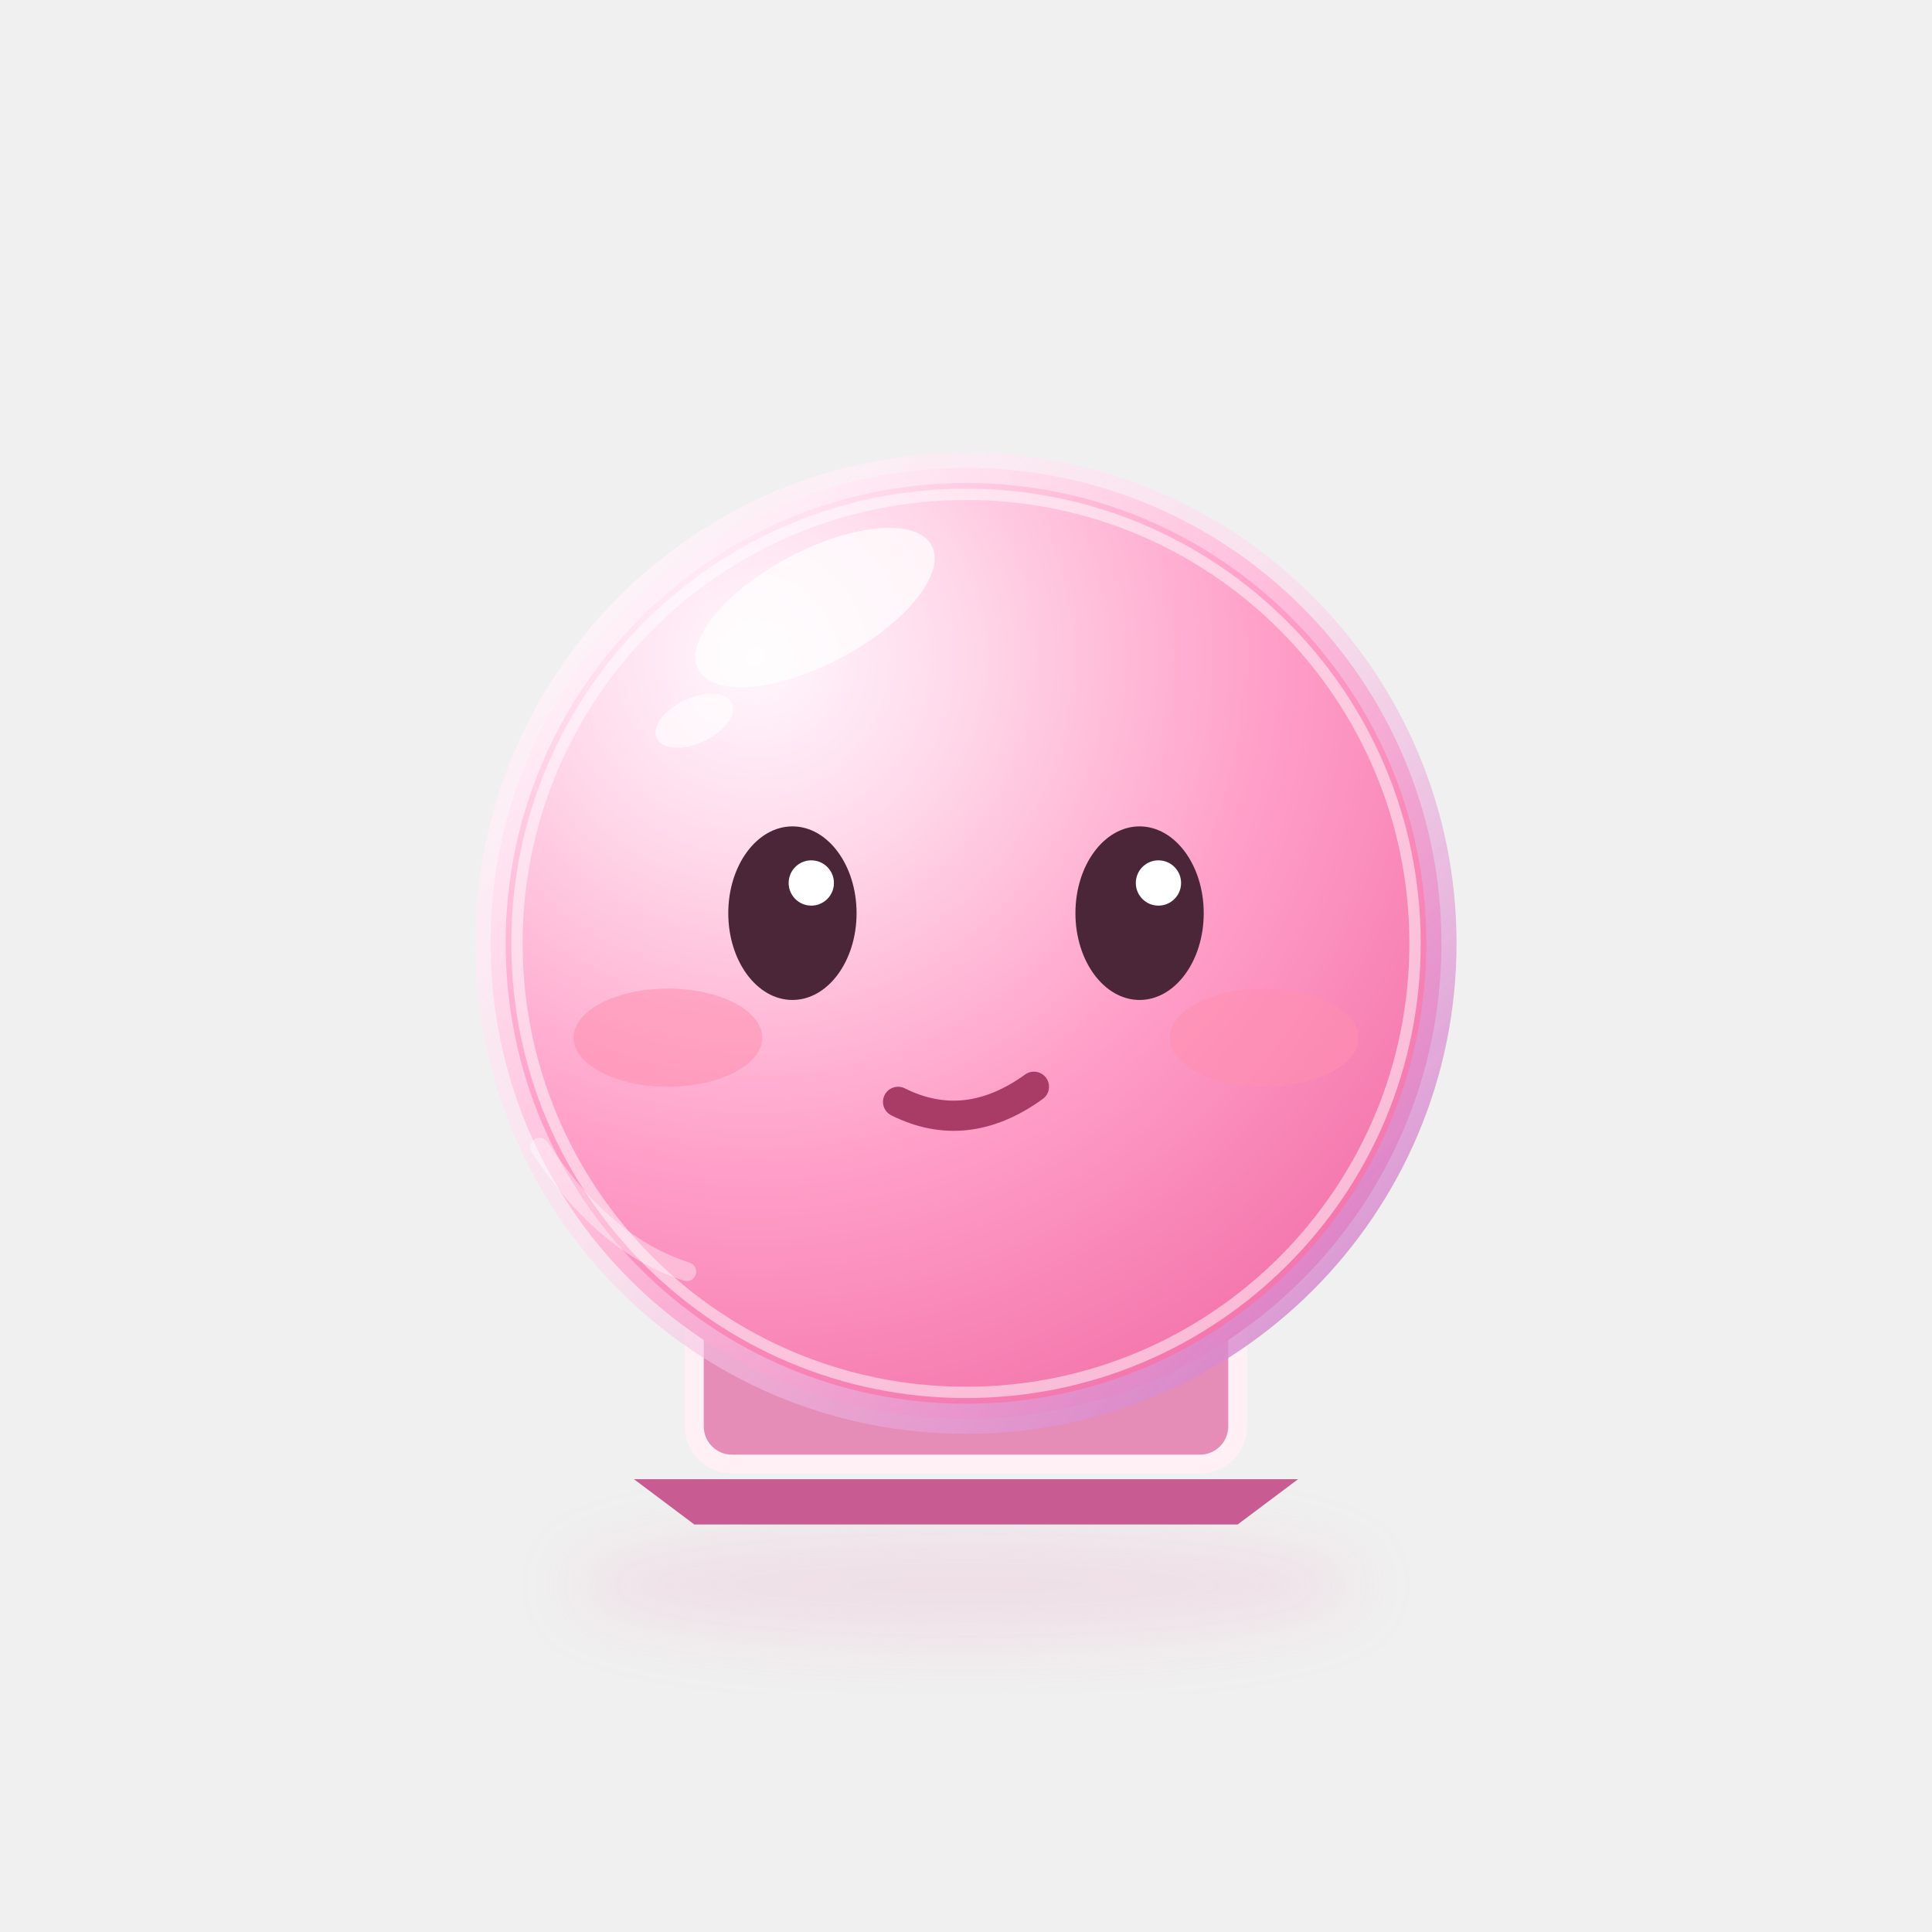
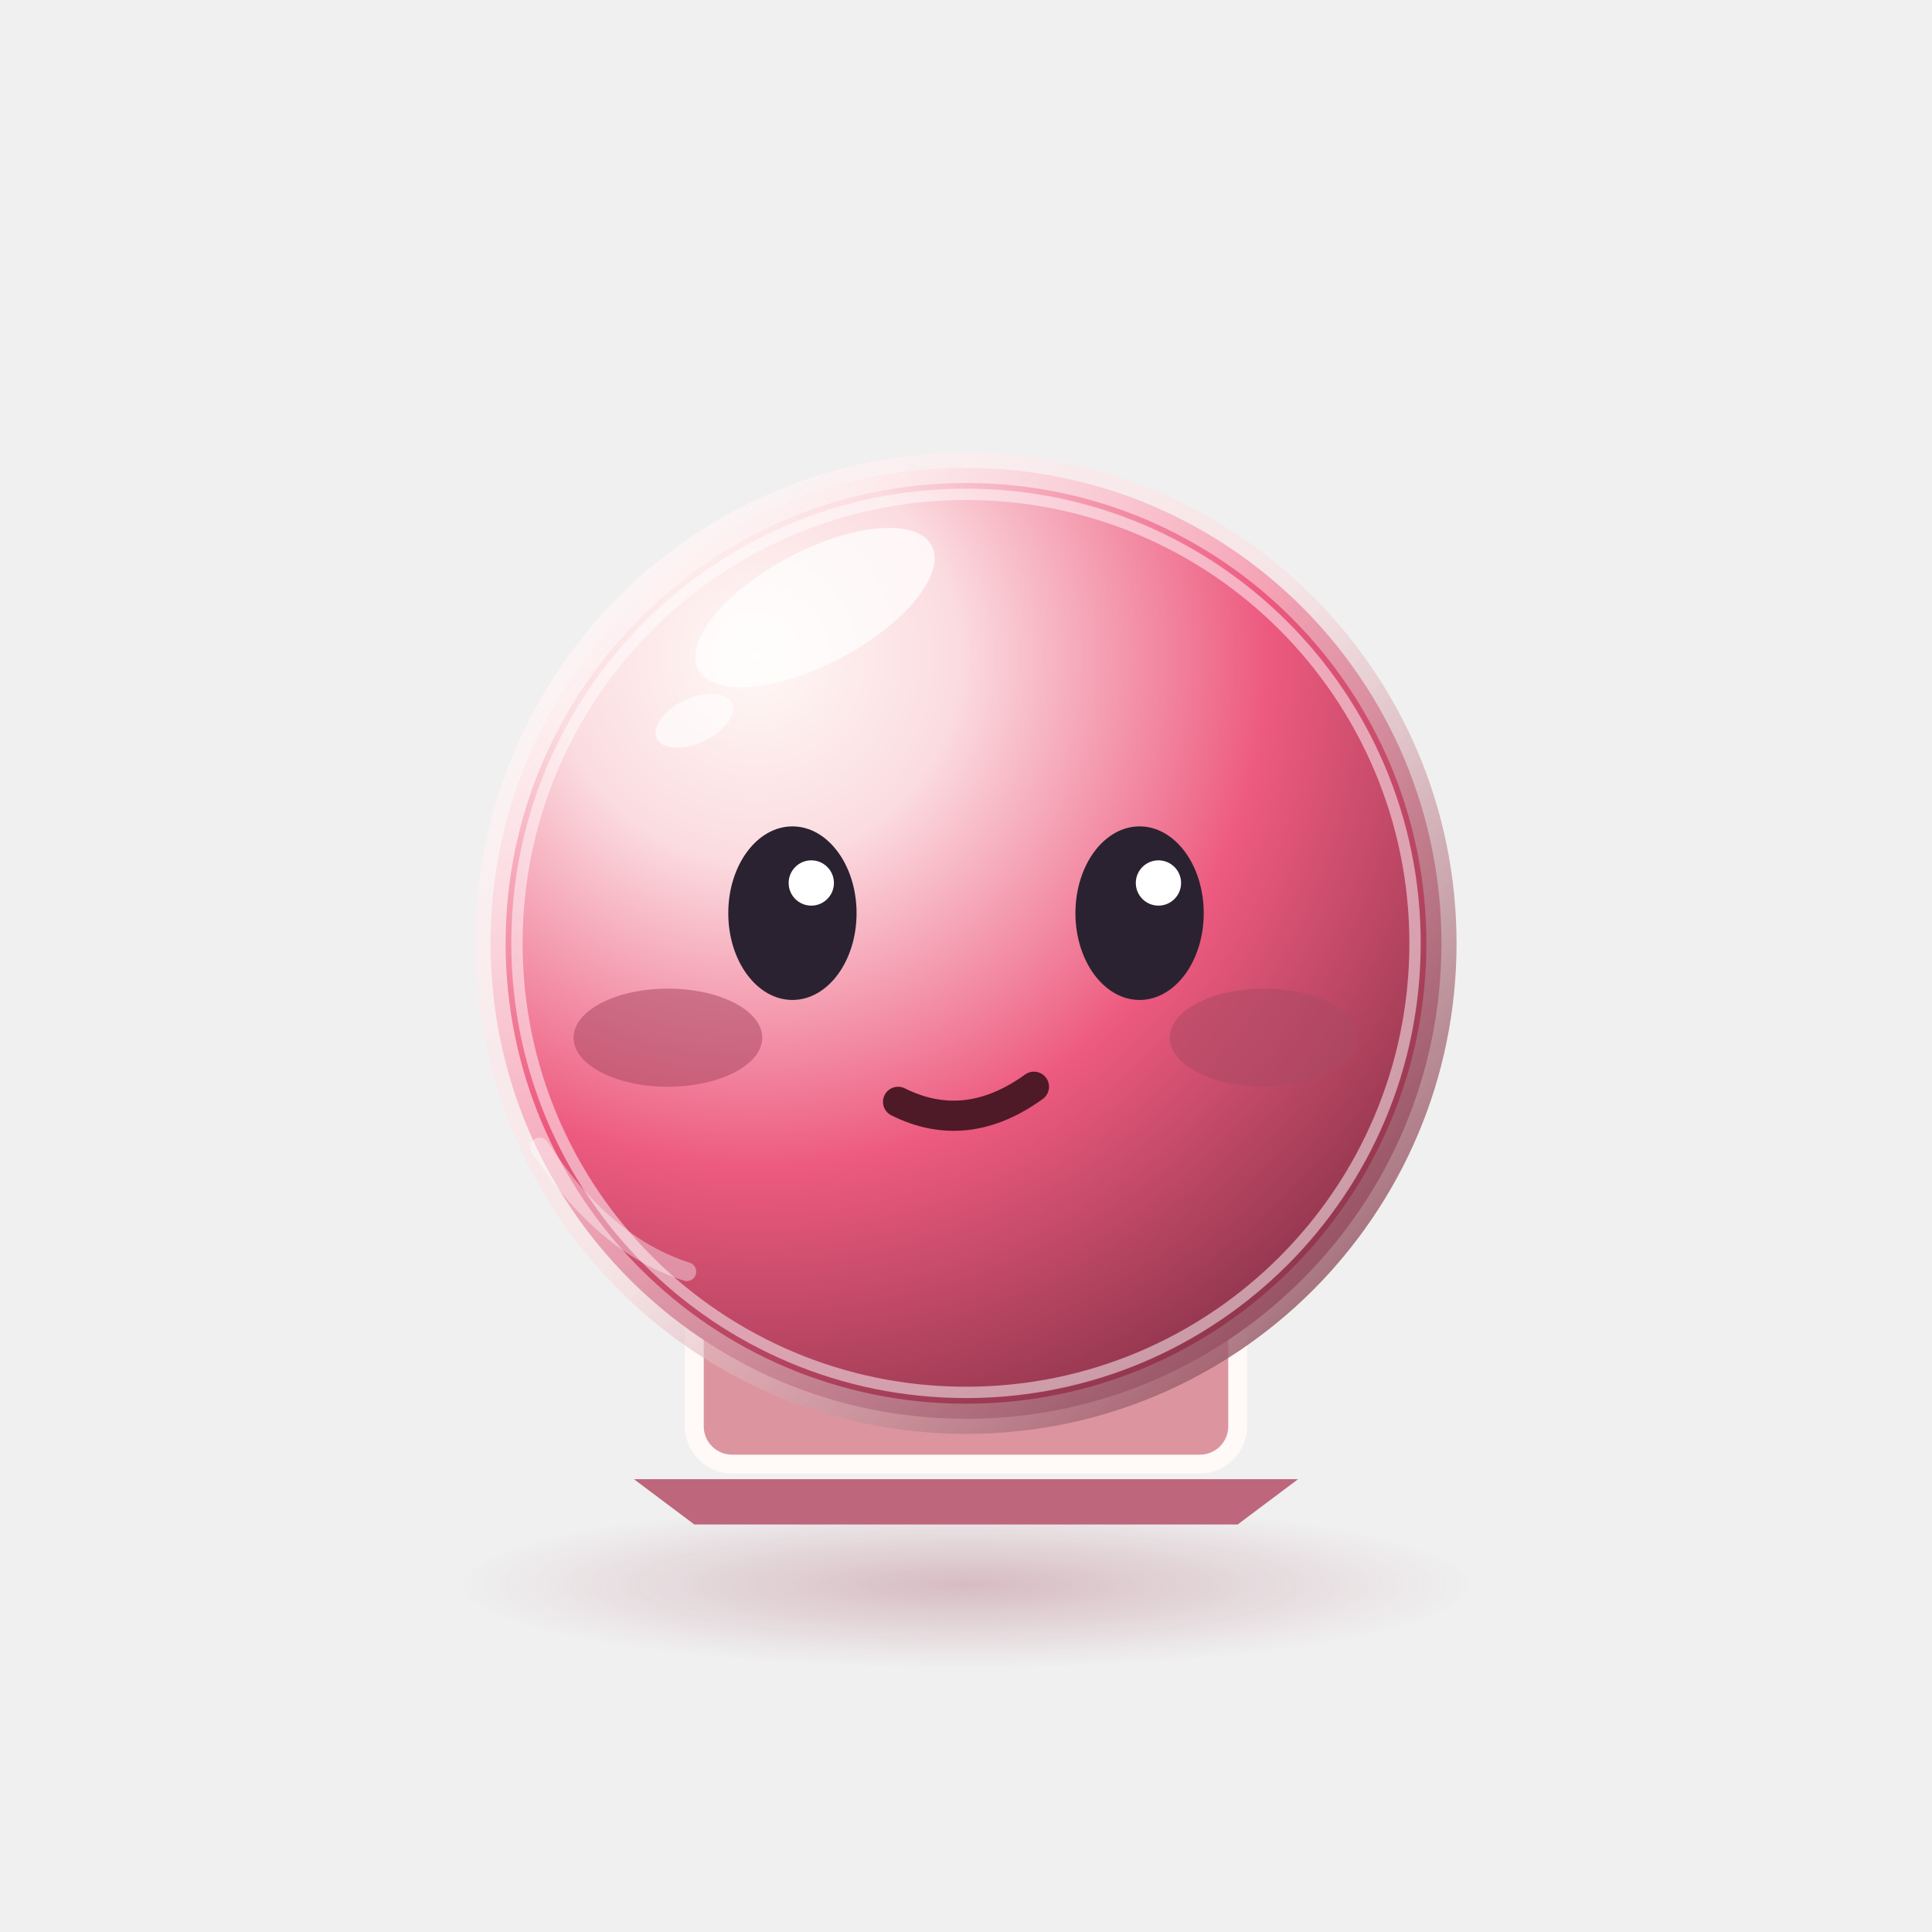
<svg xmlns="http://www.w3.org/2000/svg" width="512" height="512" viewBox="0 0 512 512">
  <defs>
    <radialGradient id="body" cx="28%" cy="20%" r="85%">
-       <stop offset="0%" stop-color="#FFF8FD" />
-       <stop offset="25%" stop-color="#FFD9EA" />
-       <stop offset="63%" stop-color="#FF9FC8" />
-       <stop offset="100%" stop-color="#F477AD" />
+       <stop offset="0%" stop-color="#fff9f7" />
+       <stop offset="25%" stop-color="#fbdce0" />
+       <stop offset="63%" stop-color="#ed5a7f" />
+       <stop offset="100%" stop-color="#93374e" />
    </radialGradient>
    <linearGradient id="rim" x1="0" y1="0" x2="1" y2="1">
-       <stop offset="0%" stop-color="#FFFFFF" stop-opacity=".95" />
-       <stop offset="48%" stop-color="#FFD5EA" stop-opacity=".55" />
-       <stop offset="100%" stop-color="#C86BC4" stop-opacity=".9" />
+       <stop offset="0%" stop-color="#ffffff" stop-opacity=".95" />
+       <stop offset="48%" stop-color="#fbdce0" stop-opacity=".55" />
+       <stop offset="100%" stop-color="#73293b" stop-opacity=".9" />
    </linearGradient>
-     <filter id="shadow" x="-30%" y="-30%" width="160%" height="170%">
-       <feGaussianBlur stdDeviation="8" />
-     </filter>
+     <radialGradient id="floor">
+       <stop offset="0%" stop-color="#93374e" stop-opacity=".28" />
+       <stop offset="100%" stop-color="#93374e" stop-opacity="0" />
+     </radialGradient>
  </defs>
-   <ellipse cx="256" cy="420" rx="105" ry="16" fill="#E98BB8" opacity=".16" filter="url(#shadow)" />
+   <ellipse cx="256" cy="420" rx="135" ry="22" fill="url(#floor)" />
  <g transform="translate(256 345)">
-     <rect x="-72" y="-44" width="144" height="87" rx="10" fill="#E58CB7" stroke="#FFF0F6" stroke-width="5" />
-     <path d="M-88 47 L88 47 L72 59 L-72 59 Z" fill="#C85B91" />
-     <path d="M-10 -5 Q0 -20 10 -5 Q0 9 -10 -5" fill="#fff" opacity=".9" />
+     <rect x="-72" y="-44" width="144" height="87" rx="10" fill="#dc959e" stroke="#fff9f7" stroke-width="5" />
+     <path d="M-88 47 L88 47 L72 59 L-72 59 Z" fill="#bd667c" />
+     <path d="M-10 -5 Q0 -20 10 -5 Q0 9 -10 -5" fill="#ffffff" opacity=".9" />
  </g>
  <circle cx="256" cy="250" r="126" fill="url(#body)" stroke="url(#rim)" stroke-width="8" />
-   <circle cx="256" cy="250" r="119" fill="none" stroke="#FFFFFF" stroke-opacity=".5" stroke-width="3" />
-   <ellipse cx="216" cy="161" rx="35" ry="15" fill="#FFFFFF" opacity=".72" transform="rotate(-28 216 161)" />
-   <ellipse cx="184" cy="191" rx="11" ry="6" fill="#FFFFFF" opacity=".62" transform="rotate(-25 184 191)" />
-   <ellipse cx="177" cy="275" rx="25" ry="13" fill="#FF8EAE" opacity=".55" />
-   <ellipse cx="335" cy="275" rx="25" ry="13" fill="#FF8EAE" opacity=".55" />
-   <ellipse cx="210" cy="242" rx="17" ry="23" fill="#4A2638" />
-   <ellipse cx="302" cy="242" rx="17" ry="23" fill="#4A2638" />
-   <circle cx="215" cy="234" r="6" fill="#fff" />
-   <circle cx="307" cy="234" r="6" fill="#fff" />
-   <path d="M238 292 Q256 301 274 288" stroke="#A83C66" stroke-width="8" stroke-linecap="round" fill="none" />
-   <path d="M143 304 Q160 330 182 337" stroke="#FFFFFF" stroke-opacity=".38" stroke-width="5" fill="none" stroke-linecap="round" />
+   <circle cx="256" cy="250" r="119" fill="none" stroke="#ffffff" stroke-opacity=".5" stroke-width="3" />
+   <ellipse cx="216" cy="161" rx="35" ry="15" fill="#ffffff" opacity=".72" transform="rotate(-28 216 161)" />
+   <ellipse cx="184" cy="191" rx="11" ry="6" fill="#ffffff" opacity=".62" transform="rotate(-25 184 191)" />
+   <ellipse cx="177" cy="275" rx="25" ry="13" fill="#ab4962" opacity=".55" />
+   <ellipse cx="335" cy="275" rx="25" ry="13" fill="#ab4962" opacity=".55" />
+   <ellipse cx="210" cy="242" rx="17" ry="23" fill="#2a2230" />
+   <ellipse cx="302" cy="242" rx="17" ry="23" fill="#2a2230" />
+   <circle cx="215" cy="234" r="6" fill="#ffffff" />
+   <circle cx="307" cy="234" r="6" fill="#ffffff" />
+   <path d="M238 292 Q256 301 274 288" stroke="#4e1a27" stroke-width="8" stroke-linecap="round" fill="none" />
+   <path d="M143 304 Q160 330 182 337" stroke="#ffffff" stroke-opacity=".38" stroke-width="5" fill="none" stroke-linecap="round" />
</svg>
